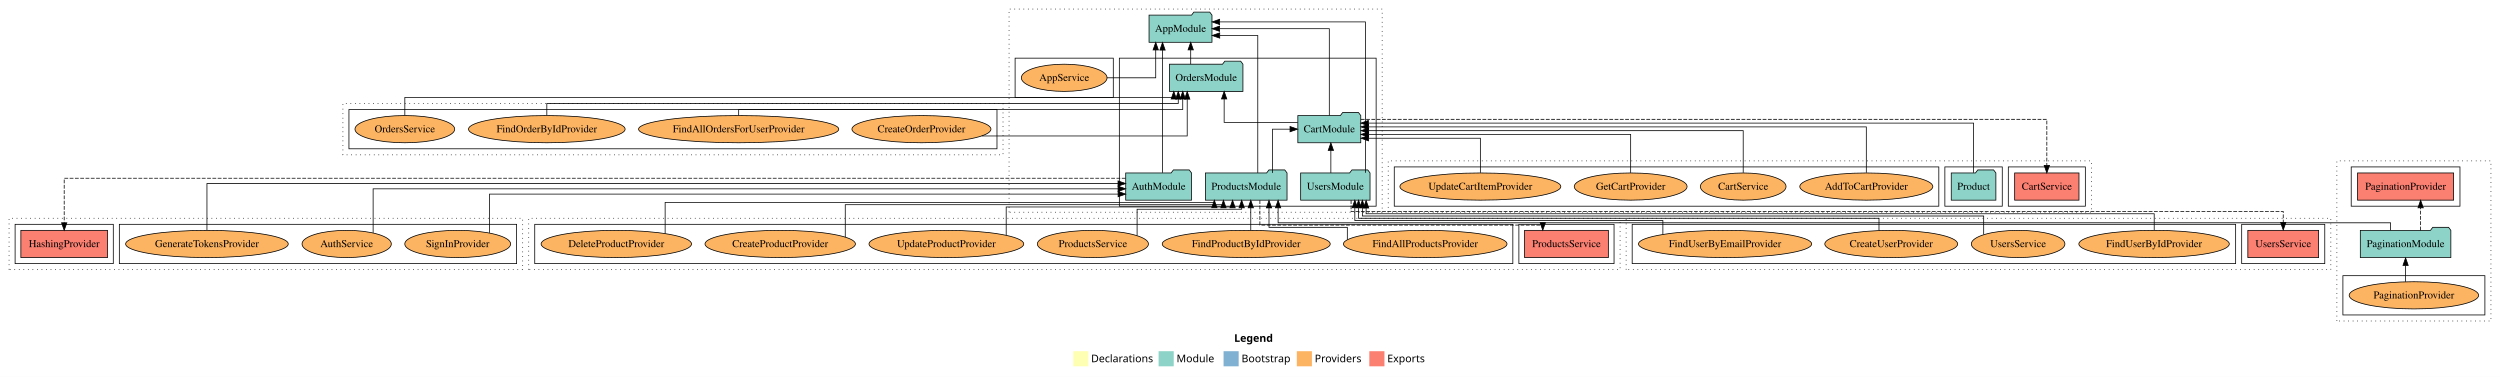
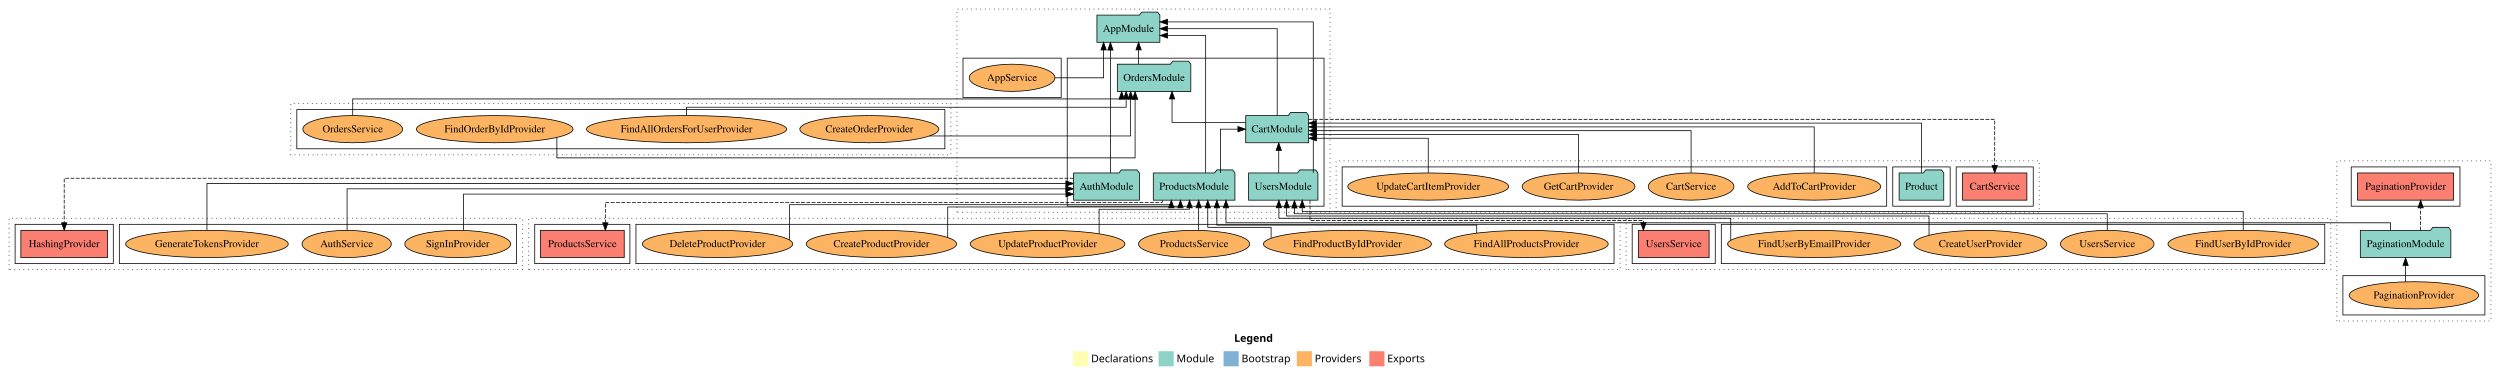
<svg xmlns="http://www.w3.org/2000/svg" width="3310pt" height="499pt" viewBox="0.00 0.00 3310.00 499.00">
  <g id="graph0" class="graph" transform="scale(1 1) rotate(0) translate(4 495)">
    <polygon fill="white" stroke="transparent" points="-4,4 -4,-495 3306,-495 3306,4 -4,4" />
    <text text-anchor="start" x="1630.01" y="-42.4" font-family="Times-12" font-weight="bold" font-size="14.00">Legend</text>
    <polygon fill="#ffffb3" stroke="transparent" points="1417,-10 1417,-30 1437,-30 1437,-10 1417,-10" />
    <text text-anchor="start" x="1440.63" y="-15.4" font-family="Times-12" font-size="14.00">  Declarations</text>
    <polygon fill="#8dd3c7" stroke="transparent" points="1530,-10 1530,-30 1550,-30 1550,-10 1530,-10" />
    <text text-anchor="start" x="1553.73" y="-15.4" font-family="Times-12" font-size="14.00">  Module</text>
    <polygon fill="#80b1d3" stroke="transparent" points="1616,-10 1616,-30 1636,-30 1636,-10 1616,-10" />
    <text text-anchor="start" x="1639.78" y="-15.4" font-family="Times-12" font-size="14.00">  Bootstrap</text>
    <polygon fill="#fdb462" stroke="transparent" points="1713,-10 1713,-30 1733,-30 1733,-10 1713,-10" />
    <text text-anchor="start" x="1736.67" y="-15.4" font-family="Times-12" font-size="14.00">  Providers</text>
    <polygon fill="#fb8072" stroke="transparent" points="1809,-10 1809,-30 1829,-30 1829,-10 1809,-10" />
    <text text-anchor="start" x="1832.73" y="-15.4" font-family="Times-12" font-size="14.00">  Exports</text>
-     <g id="clust1" class="cluster">
-       <polygon fill="none" stroke="black" stroke-dasharray="1,5" points="1332,-214 1332,-483 1826,-483 1826,-214 1332,-214" />
-     </g>
-     <g id="clust3" class="cluster">
-       <polygon fill="none" stroke="black" points="1478,-222 1478,-418 1818,-418 1818,-222 1478,-222" />
-     </g>
-     <g id="clust6" class="cluster">
-       <polygon fill="none" stroke="black" points="1340,-366 1340,-418 1470,-418 1470,-366 1340,-366" />
-     </g>
    <g id="clust25" class="cluster">
      <polygon fill="none" stroke="black" stroke-dasharray="1,5" points="3090,-70 3090,-282 3294,-282 3294,-70 3090,-70" />
    </g>
    <g id="clust28" class="cluster">
      <polygon fill="none" stroke="black" points="3109,-222 3109,-274 3253,-274 3253,-222 3109,-222" />
    </g>
    <g id="clust30" class="cluster">
      <polygon fill="none" stroke="black" points="3098,-78 3098,-130 3286,-130 3286,-78 3098,-78" />
    </g>
+     <g id="clust1" class="cluster">
+       <polygon fill="none" stroke="black" stroke-dasharray="1,5" points="1263,-214 1263,-483 1757,-483 1757,-214 1263,-214" />
+     </g>
+     <g id="clust3" class="cluster">
+       <polygon fill="none" stroke="black" points="1409,-222 1409,-418 1749,-418 1749,-222 1409,-222" />
+     </g>
+     <g id="clust6" class="cluster">
+       <polygon fill="none" stroke="black" points="1271,-366 1271,-418 1401,-418 1401,-366 1271,-366" />
+     </g>
    <g id="clust19" class="cluster">
-       <polygon fill="none" stroke="black" stroke-dasharray="1,5" points="450,-290 450,-358 1324,-358 1324,-290 450,-290" />
+       <polygon fill="none" stroke="black" stroke-dasharray="1,5" points="381,-290 381,-358 1255,-358 1255,-290 381,-290" />
    </g>
    <g id="clust24" class="cluster">
-       <polygon fill="none" stroke="black" points="458,-298 458,-350 1316,-350 1316,-298 458,-298" />
+       <polygon fill="none" stroke="black" points="389,-298 389,-350 1247,-350 1247,-298 389,-298" />
    </g>
    <g id="clust31" class="cluster">
      <polygon fill="none" stroke="black" stroke-dasharray="1,5" points="696,-138 696,-206 2141,-206 2141,-138 696,-138" />
    </g>
+     <g id="clust36" class="cluster">
+       <polygon fill="none" stroke="black" points="838,-146 838,-198 2133,-198 2133,-146 838,-146" />
+     </g>
    <g id="clust34" class="cluster">
-       <polygon fill="none" stroke="black" points="2007,-146 2007,-198 2133,-198 2133,-146 2007,-146" />
-     </g>
-     <g id="clust36" class="cluster">
-       <polygon fill="none" stroke="black" points="704,-146 704,-198 1999,-198 1999,-146 704,-146" />
+       <polygon fill="none" stroke="black" points="704,-146 704,-198 830,-198 830,-146 704,-146" />
    </g>
    <g id="clust37" class="cluster">
      <polygon fill="none" stroke="black" stroke-dasharray="1,5" points="2149,-138 2149,-206 3082,-206 3082,-138 2149,-138" />
    </g>
+     <g id="clust42" class="cluster">
+       <polygon fill="none" stroke="black" points="2275,-146 2275,-198 3074,-198 3074,-146 2275,-146" />
+     </g>
    <g id="clust40" class="cluster">
-       <polygon fill="none" stroke="black" points="2964,-146 2964,-198 3074,-198 3074,-146 2964,-146" />
-     </g>
-     <g id="clust42" class="cluster">
-       <polygon fill="none" stroke="black" points="2157,-146 2157,-198 2956,-198 2956,-146 2157,-146" />
+       <polygon fill="none" stroke="black" points="2157,-146 2157,-198 2267,-198 2267,-146 2157,-146" />
    </g>
    <g id="clust13" class="cluster">
-       <polygon fill="none" stroke="black" stroke-dasharray="1,5" points="1834,-214 1834,-282 2765,-282 2765,-214 1834,-214" />
+       <polygon fill="none" stroke="black" stroke-dasharray="1,5" points="1765,-214 1765,-282 2696,-282 2696,-214 1765,-214" />
    </g>
    <g id="clust16" class="cluster">
-       <polygon fill="none" stroke="black" points="2655,-222 2655,-274 2757,-274 2757,-222 2655,-222" />
+       <polygon fill="none" stroke="black" points="2586,-222 2586,-274 2688,-274 2688,-222 2586,-222" />
    </g>
    <g id="clust15" class="cluster">
-       <polygon fill="none" stroke="black" points="2571,-222 2571,-274 2647,-274 2647,-222 2571,-222" />
+       <polygon fill="none" stroke="black" points="2502,-222 2502,-274 2578,-274 2578,-222 2502,-222" />
    </g>
    <g id="clust18" class="cluster">
-       <polygon fill="none" stroke="black" points="1842,-222 1842,-274 2563,-274 2563,-222 1842,-222" />
+       <polygon fill="none" stroke="black" points="1773,-222 1773,-274 2494,-274 2494,-222 1773,-222" />
    </g>
    <g id="clust7" class="cluster">
      <polygon fill="none" stroke="black" stroke-dasharray="1,5" points="8,-138 8,-206 688,-206 688,-138 8,-138" />
    </g>
    <g id="clust12" class="cluster">
      <polygon fill="none" stroke="black" points="154,-146 154,-198 680,-198 680,-146 154,-146" />
    </g>
    <g id="clust10" class="cluster">
      <polygon fill="none" stroke="black" points="16,-146 16,-198 146,-198 146,-146 16,-146" />
    </g>
    <g id="node1" class="node">
-       <polygon fill="#8dd3c7" stroke="black" points="1573.55,-266 1570.55,-270 1549.55,-270 1546.55,-266 1486.45,-266 1486.45,-230 1573.55,-230 1573.55,-266" />
-       <text text-anchor="middle" x="1530" y="-243.8" font-family="Times,serif" font-size="14.00">AuthModule</text>
+       <polygon fill="#8dd3c7" stroke="black" points="1504.55,-266 1501.55,-270 1480.55,-270 1477.55,-266 1417.45,-266 1417.45,-230 1504.55,-230 1504.55,-266" />
+       <text text-anchor="middle" x="1461" y="-243.8" font-family="Times,serif" font-size="14.00">AuthModule</text>
    </g>
    <g id="node6" class="node">
-       <polygon fill="#8dd3c7" stroke="black" points="1600.66,-475 1597.66,-479 1576.66,-479 1573.66,-475 1517.34,-475 1517.34,-439 1600.66,-439 1600.66,-475" />
-       <text text-anchor="middle" x="1559" y="-452.8" font-family="Times,serif" font-size="14.00">AppModule</text>
+       <polygon fill="#8dd3c7" stroke="black" points="1531.66,-475 1528.66,-479 1507.66,-479 1504.66,-475 1448.34,-475 1448.34,-439 1531.66,-439 1531.66,-475" />
+       <text text-anchor="middle" x="1490" y="-452.8" font-family="Times,serif" font-size="14.00">AppModule</text>
    </g>
    <g id="edge1" class="edge">
-       <path fill="none" stroke="black" d="M1535.18,-266.18C1535.18,-266.18 1535.18,-428.71 1535.18,-428.71" />
-       <polygon fill="black" stroke="black" points="1531.68,-428.71 1535.18,-438.71 1538.68,-428.71 1531.68,-428.71" />
+       <path fill="none" stroke="black" d="M1466.18,-266.18C1466.18,-266.18 1466.18,-428.71 1466.18,-428.71" />
+       <polygon fill="black" stroke="black" points="1462.68,-428.71 1466.18,-438.71 1469.68,-428.71 1462.68,-428.71" />
    </g>
    <g id="node8" class="node">
      <polygon fill="#fb8072" stroke="black" points="138.37,-190 23.63,-190 23.63,-154 138.37,-154 138.37,-190" />
      <text text-anchor="middle" x="81" y="-167.8" font-family="Times,serif" font-size="14.00">HashingProvider </text>
    </g>
    <g id="edge7" class="edge">
-       <path fill="none" stroke="black" stroke-dasharray="5,2" d="M1486.24,-259C1244.27,-259 81,-259 81,-259 81,-259 81,-200.03 81,-200.03" />
+       <path fill="none" stroke="black" stroke-dasharray="5,2" d="M1417.42,-259C1182.85,-259 81,-259 81,-259 81,-259 81,-200.03 81,-200.03" />
      <polygon fill="black" stroke="black" points="84.5,-200.03 81,-190.03 77.5,-200.03 84.5,-200.03" />
    </g>
    <g id="node2" class="node">
-       <polygon fill="#8dd3c7" stroke="black" points="1797.65,-342 1794.65,-346 1773.65,-346 1770.65,-342 1714.35,-342 1714.35,-306 1797.65,-306 1797.65,-342" />
-       <text text-anchor="middle" x="1756" y="-319.8" font-family="Times,serif" font-size="14.00">CartModule</text>
+       <polygon fill="#8dd3c7" stroke="black" points="1728.65,-342 1725.65,-346 1704.65,-346 1701.65,-342 1645.35,-342 1645.35,-306 1728.65,-306 1728.65,-342" />
+       <text text-anchor="middle" x="1687" y="-319.8" font-family="Times,serif" font-size="14.00">CartModule</text>
    </g>
    <g id="node3" class="node">
-       <polygon fill="#8dd3c7" stroke="black" points="1641.64,-410 1638.64,-414 1617.64,-414 1614.64,-410 1544.36,-410 1544.36,-374 1641.64,-374 1641.64,-410" />
-       <text text-anchor="middle" x="1593" y="-387.8" font-family="Times,serif" font-size="14.00">OrdersModule</text>
+       <polygon fill="#8dd3c7" stroke="black" points="1572.64,-410 1569.64,-414 1548.64,-414 1545.64,-410 1475.36,-410 1475.36,-374 1572.64,-374 1572.64,-410" />
+       <text text-anchor="middle" x="1524" y="-387.8" font-family="Times,serif" font-size="14.00">OrdersModule</text>
    </g>
    <g id="edge19" class="edge">
-       <path fill="none" stroke="black" d="M1714.23,-333C1673.22,-333 1616.77,-333 1616.77,-333 1616.77,-333 1616.77,-363.98 1616.77,-363.98" />
-       <polygon fill="black" stroke="black" points="1613.27,-363.98 1616.77,-373.98 1620.27,-363.98 1613.27,-363.98" />
+       <path fill="none" stroke="black" d="M1645.23,-333C1604.22,-333 1547.77,-333 1547.77,-333 1547.77,-333 1547.77,-363.98 1547.77,-363.98" />
+       <polygon fill="black" stroke="black" points="1544.27,-363.98 1547.77,-373.98 1551.27,-363.98 1544.27,-363.98" />
    </g>
    <g id="edge2" class="edge">
-       <path fill="none" stroke="black" d="M1756,-342.21C1756,-378.64 1756,-457 1756,-457 1756,-457 1610.78,-457 1610.78,-457" />
-       <polygon fill="black" stroke="black" points="1610.78,-453.5 1600.78,-457 1610.78,-460.5 1610.78,-453.5" />
+       <path fill="none" stroke="black" d="M1687,-342.21C1687,-378.64 1687,-457 1687,-457 1687,-457 1541.78,-457 1541.78,-457" />
+       <polygon fill="black" stroke="black" points="1541.78,-453.5 1531.78,-457 1541.78,-460.5 1541.78,-453.5" />
    </g>
    <g id="node13" class="node">
-       <polygon fill="#fb8072" stroke="black" points="2748.58,-266 2663.42,-266 2663.42,-230 2748.58,-230 2748.58,-266" />
-       <text text-anchor="middle" x="2706" y="-243.8" font-family="Times,serif" font-size="14.00">CartService </text>
+       <polygon fill="#fb8072" stroke="black" points="2679.58,-266 2594.42,-266 2594.42,-230 2679.58,-230 2679.58,-266" />
+       <text text-anchor="middle" x="2637" y="-243.8" font-family="Times,serif" font-size="14.00">CartService </text>
    </g>
    <g id="edge14" class="edge">
-       <path fill="none" stroke="black" stroke-dasharray="5,2" d="M1797.74,-337C1981.09,-337 2706,-337 2706,-337 2706,-337 2706,-276.01 2706,-276.01" />
-       <polygon fill="black" stroke="black" points="2709.5,-276.01 2706,-266.01 2702.5,-276.01 2709.5,-276.01" />
+       <path fill="none" stroke="black" stroke-dasharray="5,2" d="M1728.74,-337C1912.09,-337 2637,-337 2637,-337 2637,-337 2637,-276.01 2637,-276.01" />
+       <polygon fill="black" stroke="black" points="2640.5,-276.01 2637,-266.01 2633.5,-276.01 2640.5,-276.01" />
    </g>
    <g id="edge3" class="edge">
-       <path fill="none" stroke="black" d="M1572.5,-410.11C1572.5,-410.11 1572.5,-428.99 1572.5,-428.99" />
-       <polygon fill="black" stroke="black" points="1569,-428.99 1572.5,-438.99 1576,-428.99 1569,-428.99" />
+       <path fill="none" stroke="black" d="M1503.5,-410.11C1503.5,-410.11 1503.5,-428.99 1503.5,-428.99" />
+       <polygon fill="black" stroke="black" points="1500,-428.99 1503.5,-438.99 1507,-428.99 1500,-428.99" />
    </g>
    <g id="node4" class="node">
-       <polygon fill="#8dd3c7" stroke="black" points="1700.04,-266 1697.04,-270 1676.04,-270 1673.04,-266 1591.96,-266 1591.96,-230 1700.04,-230 1700.04,-266" />
-       <text text-anchor="middle" x="1646" y="-243.8" font-family="Times,serif" font-size="14.00">ProductsModule</text>
+       <polygon fill="#8dd3c7" stroke="black" points="1631.04,-266 1628.04,-270 1607.04,-270 1604.04,-266 1522.96,-266 1522.96,-230 1631.04,-230 1631.04,-266" />
+       <text text-anchor="middle" x="1577" y="-243.8" font-family="Times,serif" font-size="14.00">ProductsModule</text>
    </g>
    <g id="edge12" class="edge">
-       <path fill="none" stroke="black" d="M1680.79,-266.01C1680.79,-288.49 1680.79,-324 1680.79,-324 1680.79,-324 1704,-324 1704,-324" />
-       <polygon fill="black" stroke="black" points="1704,-327.5 1714,-324 1704,-320.5 1704,-327.5" />
+       <path fill="none" stroke="black" d="M1611.79,-266.01C1611.79,-288.49 1611.79,-324 1611.79,-324 1611.79,-324 1635,-324 1635,-324" />
+       <polygon fill="black" stroke="black" points="1635,-327.5 1645,-324 1635,-320.5 1635,-327.5" />
    </g>
    <g id="edge4" class="edge">
-       <path fill="none" stroke="black" d="M1661.3,-266.1C1661.3,-315.33 1661.3,-448 1661.3,-448 1661.3,-448 1610.91,-448 1610.91,-448" />
-       <polygon fill="black" stroke="black" points="1610.91,-444.5 1600.91,-448 1610.91,-451.5 1610.91,-444.5" />
+       <path fill="none" stroke="black" d="M1592.3,-266.1C1592.3,-315.33 1592.3,-448 1592.3,-448 1592.3,-448 1541.91,-448 1541.91,-448" />
+       <polygon fill="black" stroke="black" points="1541.91,-444.5 1531.91,-448 1541.91,-451.5 1541.91,-444.5" />
    </g>
    <g id="node25" class="node">
-       <polygon fill="#fb8072" stroke="black" points="2125.47,-190 2014.53,-190 2014.53,-154 2125.47,-154 2125.47,-190" />
-       <text text-anchor="middle" x="2070" y="-167.8" font-family="Times,serif" font-size="14.00">ProductsService </text>
+       <polygon fill="#fb8072" stroke="black" points="822.47,-190 711.53,-190 711.53,-154 822.47,-154 822.47,-190" />
+       <text text-anchor="middle" x="767" y="-167.8" font-family="Times,serif" font-size="14.00">ProductsService </text>
    </g>
    <g id="edge27" class="edge">
-       <path fill="none" stroke="black" stroke-dasharray="5,2" d="M1664.09,-229.88C1664.09,-215.22 1664.09,-197 1664.09,-197 1664.09,-197 2038.63,-197 2038.63,-197 2038.63,-197 2038.63,-196.32 2038.63,-196.32" />
-       <polygon fill="black" stroke="black" points="2042.13,-200.17 2038.63,-190.17 2035.13,-200.17 2042.13,-200.17" />
+       <path fill="none" stroke="black" stroke-dasharray="5,2" d="M1534.79,-229.92C1534.79,-228.15 1534.79,-227 1534.79,-227 1534.79,-227 797.49,-227 797.49,-227 797.49,-227 797.49,-200.01 797.49,-200.01" />
+       <polygon fill="black" stroke="black" points="800.99,-200.01 797.49,-190.01 793.99,-200.01 800.99,-200.01" />
    </g>
    <g id="node5" class="node">
-       <polygon fill="#8dd3c7" stroke="black" points="1809.92,-266 1806.92,-270 1785.92,-270 1782.92,-266 1718.08,-266 1718.08,-230 1809.92,-230 1809.92,-266" />
-       <text text-anchor="middle" x="1764" y="-243.8" font-family="Times,serif" font-size="14.00">UsersModule</text>
+       <polygon fill="#8dd3c7" stroke="black" points="1740.92,-266 1737.92,-270 1716.92,-270 1713.92,-266 1649.08,-266 1649.08,-230 1740.92,-230 1740.92,-266" />
+       <text text-anchor="middle" x="1695" y="-243.8" font-family="Times,serif" font-size="14.00">UsersModule</text>
    </g>
    <g id="edge13" class="edge">
-       <path fill="none" stroke="black" d="M1758.06,-266.01C1758.06,-266.01 1758.06,-295.85 1758.06,-295.85" />
-       <polygon fill="black" stroke="black" points="1754.56,-295.85 1758.06,-305.85 1761.56,-295.85 1754.56,-295.85" />
+       <path fill="none" stroke="black" d="M1689.06,-266.01C1689.06,-266.01 1689.06,-295.85 1689.06,-295.85" />
+       <polygon fill="black" stroke="black" points="1685.56,-295.85 1689.06,-305.85 1692.56,-295.85 1685.56,-295.85" />
    </g>
    <g id="edge5" class="edge">
-       <path fill="none" stroke="black" d="M1803.77,-266.21C1803.77,-318.61 1803.77,-466 1803.77,-466 1803.77,-466 1610.8,-466 1610.8,-466" />
-       <polygon fill="black" stroke="black" points="1610.8,-462.5 1600.8,-466 1610.8,-469.5 1610.8,-462.5" />
+       <path fill="none" stroke="black" d="M1734.77,-266.21C1734.77,-318.61 1734.77,-466 1734.77,-466 1734.77,-466 1541.8,-466 1541.8,-466" />
+       <polygon fill="black" stroke="black" points="1541.8,-462.5 1531.8,-466 1541.8,-469.5 1541.8,-462.5" />
    </g>
    <g id="node32" class="node">
-       <polygon fill="#fb8072" stroke="black" points="3065.85,-190 2972.15,-190 2972.15,-154 3065.85,-154 3065.85,-190" />
-       <text text-anchor="middle" x="3019" y="-167.8" font-family="Times,serif" font-size="14.00">UsersService </text>
+       <polygon fill="#fb8072" stroke="black" points="2258.85,-190 2165.15,-190 2165.15,-154 2258.85,-154 2258.85,-190" />
+       <text text-anchor="middle" x="2212" y="-167.8" font-family="Times,serif" font-size="14.00">UsersService </text>
    </g>
    <g id="edge34" class="edge">
-       <path fill="none" stroke="black" stroke-dasharray="5,2" d="M1784.82,-229.96C1784.82,-222.25 1784.82,-215 1784.82,-215 1784.82,-215 3019,-215 3019,-215 3019,-215 3019,-200.49 3019,-200.49" />
-       <polygon fill="black" stroke="black" points="3022.5,-200.49 3019,-190.49 3015.5,-200.49 3022.5,-200.49" />
+       <path fill="none" stroke="black" stroke-dasharray="5,2" d="M1730.42,-229.96C1730.42,-217.44 1730.42,-203 1730.42,-203 1730.42,-203 2171.85,-203 2171.85,-203 2171.85,-203 2171.85,-200.03 2171.85,-200.03" />
+       <polygon fill="black" stroke="black" points="2175.35,-200.03 2171.85,-190.03 2168.35,-200.03 2175.35,-200.03" />
    </g>
    <g id="node7" class="node">
-       <ellipse fill="#fdb462" stroke="black" cx="1405" cy="-392" rx="56.74" ry="18" />
-       <text text-anchor="middle" x="1405" y="-387.8" font-family="Times,serif" font-size="14.00">AppService</text>
+       <ellipse fill="#fdb462" stroke="black" cx="1336" cy="-392" rx="56.74" ry="18" />
+       <text text-anchor="middle" x="1336" y="-387.8" font-family="Times,serif" font-size="14.00">AppService</text>
    </g>
    <g id="edge6" class="edge">
-       <path fill="none" stroke="black" d="M1461.68,-392C1493.22,-392 1526.18,-392 1526.18,-392 1526.18,-392 1526.18,-428.89 1526.18,-428.89" />
-       <polygon fill="black" stroke="black" points="1522.68,-428.89 1526.18,-438.89 1529.68,-428.89 1522.68,-428.89" />
+       <path fill="none" stroke="black" d="M1392.68,-392C1424.22,-392 1457.18,-392 1457.18,-392 1457.18,-392 1457.18,-428.89 1457.18,-428.89" />
+       <polygon fill="black" stroke="black" points="1453.68,-428.89 1457.18,-438.89 1460.68,-428.89 1453.68,-428.89" />
    </g>
    <g id="node9" class="node">
      <ellipse fill="#fdb462" stroke="black" cx="455" cy="-172" rx="59.11" ry="18" />
      <text text-anchor="middle" x="455" y="-167.8" font-family="Times,serif" font-size="14.00">AuthService</text>
    </g>
    <g id="edge8" class="edge">
-       <path fill="none" stroke="black" d="M490.02,-186.77C490.02,-208.1 490.02,-245 490.02,-245 490.02,-245 1476.31,-245 1476.31,-245" />
-       <polygon fill="black" stroke="black" points="1476.31,-248.5 1486.31,-245 1476.31,-241.5 1476.31,-248.5" />
+       <path fill="none" stroke="black" d="M455.52,-190.04C455.52,-211.66 455.52,-245 455.52,-245 455.52,-245 1407.15,-245 1407.15,-245" />
+       <polygon fill="black" stroke="black" points="1407.15,-248.5 1417.15,-245 1407.15,-241.5 1407.15,-248.5" />
    </g>
    <g id="node10" class="node">
      <ellipse fill="#fdb462" stroke="black" cx="270" cy="-172" rx="107.63" ry="18" />
      <text text-anchor="middle" x="270" y="-167.8" font-family="Times,serif" font-size="14.00">GenerateTokensProvider</text>
    </g>
    <g id="edge9" class="edge">
-       <path fill="none" stroke="black" d="M270,-190.15C270,-213.76 270,-252 270,-252 270,-252 1476.26,-252 1476.26,-252" />
-       <polygon fill="black" stroke="black" points="1476.26,-255.5 1486.26,-252 1476.26,-248.5 1476.26,-255.5" />
+       <path fill="none" stroke="black" d="M270,-190.15C270,-213.76 270,-252 270,-252 270,-252 1407.2,-252 1407.2,-252" />
+       <polygon fill="black" stroke="black" points="1407.2,-255.5 1417.2,-252 1407.2,-248.5 1407.2,-255.5" />
    </g>
    <g id="node11" class="node">
      <ellipse fill="#fdb462" stroke="black" cx="602" cy="-172" rx="70.08" ry="18" />
      <text text-anchor="middle" x="602" y="-167.8" font-family="Times,serif" font-size="14.00">SignInProvider</text>
    </g>
    <g id="edge10" class="edge">
-       <path fill="none" stroke="black" d="M644.11,-186.65C644.11,-206.09 644.11,-238 644.11,-238 644.11,-238 1476.37,-238 1476.37,-238" />
-       <polygon fill="black" stroke="black" points="1476.37,-241.5 1486.37,-238 1476.37,-234.5 1476.37,-241.5" />
+       <path fill="none" stroke="black" d="M609.61,-190.03C609.61,-209.58 609.61,-238 609.61,-238 609.61,-238 1407.31,-238 1407.31,-238" />
+       <polygon fill="black" stroke="black" points="1407.31,-241.5 1417.31,-238 1407.31,-234.5 1407.31,-241.5" />
    </g>
    <g id="node12" class="node">
-       <polygon fill="#8dd3c7" stroke="black" points="2638.55,-266 2635.55,-270 2614.55,-270 2611.55,-266 2579.45,-266 2579.45,-230 2638.55,-230 2638.55,-266" />
-       <text text-anchor="middle" x="2609" y="-243.8" font-family="Times,serif" font-size="14.00">Product</text>
+       <polygon fill="#8dd3c7" stroke="black" points="2569.55,-266 2566.55,-270 2545.55,-270 2542.55,-266 2510.45,-266 2510.45,-230 2569.55,-230 2569.55,-266" />
+       <text text-anchor="middle" x="2540" y="-243.8" font-family="Times,serif" font-size="14.00">Product</text>
    </g>
    <g id="edge11" class="edge">
-       <path fill="none" stroke="black" d="M2609,-266.23C2609,-290.93 2609,-332 2609,-332 2609,-332 1807.72,-332 1807.72,-332" />
-       <polygon fill="black" stroke="black" points="1807.72,-328.5 1797.72,-332 1807.72,-335.5 1807.72,-328.5" />
+       <path fill="none" stroke="black" d="M2540,-266.23C2540,-290.93 2540,-332 2540,-332 2540,-332 1738.72,-332 1738.72,-332" />
+       <polygon fill="black" stroke="black" points="1738.72,-328.5 1728.72,-332 1738.72,-335.5 1738.72,-328.5" />
    </g>
    <g id="node14" class="node">
-       <ellipse fill="#fdb462" stroke="black" cx="2467" cy="-248" rx="88.04" ry="18" />
-       <text text-anchor="middle" x="2467" y="-243.8" font-family="Times,serif" font-size="14.00">AddToCartProvider</text>
+       <ellipse fill="#fdb462" stroke="black" cx="2398" cy="-248" rx="88.04" ry="18" />
+       <text text-anchor="middle" x="2398" y="-243.8" font-family="Times,serif" font-size="14.00">AddToCartProvider</text>
    </g>
    <g id="edge15" class="edge">
-       <path fill="none" stroke="black" d="M2467,-266.32C2467,-289.66 2467,-327 2467,-327 2467,-327 1807.82,-327 1807.82,-327" />
-       <polygon fill="black" stroke="black" points="1807.82,-323.5 1797.82,-327 1807.82,-330.5 1807.82,-323.5" />
+       <path fill="none" stroke="black" d="M2398,-266.32C2398,-289.66 2398,-327 2398,-327 2398,-327 1738.82,-327 1738.82,-327" />
+       <polygon fill="black" stroke="black" points="1738.82,-323.5 1728.82,-327 1738.82,-330.5 1738.82,-323.5" />
    </g>
    <g id="node15" class="node">
-       <ellipse fill="#fdb462" stroke="black" cx="2304" cy="-248" rx="56.73" ry="18" />
-       <text text-anchor="middle" x="2304" y="-243.8" font-family="Times,serif" font-size="14.00">CartService</text>
+       <ellipse fill="#fdb462" stroke="black" cx="2235" cy="-248" rx="56.73" ry="18" />
+       <text text-anchor="middle" x="2235" y="-243.8" font-family="Times,serif" font-size="14.00">CartService</text>
    </g>
    <g id="edge16" class="edge">
-       <path fill="none" stroke="black" d="M2304,-266.29C2304,-288.21 2304,-322 2304,-322 2304,-322 1808.09,-322 1808.09,-322" />
-       <polygon fill="black" stroke="black" points="1808.09,-318.5 1798.09,-322 1808.09,-325.5 1808.09,-318.5" />
+       <path fill="none" stroke="black" d="M2235,-266.29C2235,-288.21 2235,-322 2235,-322 2235,-322 1739.09,-322 1739.09,-322" />
+       <polygon fill="black" stroke="black" points="1739.09,-318.5 1729.09,-322 1739.09,-325.5 1739.09,-318.5" />
    </g>
    <g id="node16" class="node">
-       <ellipse fill="#fdb462" stroke="black" cx="2155" cy="-248" rx="74.71" ry="18" />
-       <text text-anchor="middle" x="2155" y="-243.8" font-family="Times,serif" font-size="14.00">GetCartProvider</text>
+       <ellipse fill="#fdb462" stroke="black" cx="2086" cy="-248" rx="74.71" ry="18" />
+       <text text-anchor="middle" x="2086" y="-243.8" font-family="Times,serif" font-size="14.00">GetCartProvider</text>
    </g>
    <g id="edge17" class="edge">
-       <path fill="none" stroke="black" d="M2155,-266.13C2155,-286.57 2155,-317 2155,-317 2155,-317 1807.95,-317 1807.95,-317" />
-       <polygon fill="black" stroke="black" points="1807.95,-313.5 1797.95,-317 1807.95,-320.5 1807.95,-313.5" />
+       <path fill="none" stroke="black" d="M2086,-266.13C2086,-286.57 2086,-317 2086,-317 2086,-317 1738.95,-317 1738.95,-317" />
+       <polygon fill="black" stroke="black" points="1738.95,-313.5 1728.95,-317 1738.95,-320.5 1738.95,-313.5" />
    </g>
    <g id="node17" class="node">
-       <ellipse fill="#fdb462" stroke="black" cx="1956" cy="-248" rx="106.5" ry="18" />
-       <text text-anchor="middle" x="1956" y="-243.8" font-family="Times,serif" font-size="14.00">UpdateCartItemProvider</text>
+       <ellipse fill="#fdb462" stroke="black" cx="1887" cy="-248" rx="106.5" ry="18" />
+       <text text-anchor="middle" x="1887" y="-243.8" font-family="Times,serif" font-size="14.00">UpdateCartItemProvider</text>
    </g>
    <g id="edge18" class="edge">
-       <path fill="none" stroke="black" d="M1956,-266.17C1956,-285.09 1956,-312 1956,-312 1956,-312 1807.93,-312 1807.93,-312" />
-       <polygon fill="black" stroke="black" points="1807.93,-308.5 1797.93,-312 1807.93,-315.5 1807.93,-308.5" />
+       <path fill="none" stroke="black" d="M1887,-266.17C1887,-285.09 1887,-312 1887,-312 1887,-312 1738.93,-312 1738.93,-312" />
+       <polygon fill="black" stroke="black" points="1738.93,-308.5 1728.93,-312 1738.93,-315.5 1738.93,-308.5" />
    </g>
    <g id="node18" class="node">
-       <ellipse fill="#fdb462" stroke="black" cx="1216" cy="-324" rx="92.01" ry="18" />
-       <text text-anchor="middle" x="1216" y="-319.8" font-family="Times,serif" font-size="14.00">CreateOrderProvider</text>
+       <ellipse fill="#fdb462" stroke="black" cx="1147" cy="-324" rx="92.01" ry="18" />
+       <text text-anchor="middle" x="1147" y="-319.8" font-family="Times,serif" font-size="14.00">CreateOrderProvider</text>
    </g>
    <g id="edge20" class="edge">
-       <path fill="none" stroke="black" d="M1295.84,-315C1399.65,-315 1567.86,-315 1567.86,-315 1567.86,-315 1567.86,-363.75 1567.86,-363.75" />
-       <polygon fill="black" stroke="black" points="1564.36,-363.75 1567.86,-373.75 1571.36,-363.75 1564.36,-363.75" />
+       <path fill="none" stroke="black" d="M1226.8,-315C1328.96,-315 1492.94,-315 1492.94,-315 1492.94,-315 1492.94,-363.75 1492.94,-363.75" />
+       <polygon fill="black" stroke="black" points="1489.44,-363.75 1492.94,-373.75 1496.44,-363.75 1489.44,-363.75" />
    </g>
    <g id="node19" class="node">
-       <ellipse fill="#fdb462" stroke="black" cx="974" cy="-324" rx="132.5" ry="18" />
-       <text text-anchor="middle" x="974" y="-319.8" font-family="Times,serif" font-size="14.00">FindAllOrdersForUserProvider</text>
+       <ellipse fill="#fdb462" stroke="black" cx="905" cy="-324" rx="132.5" ry="18" />
+       <text text-anchor="middle" x="905" y="-319.8" font-family="Times,serif" font-size="14.00">FindAllOrdersForUserProvider</text>
    </g>
    <g id="edge21" class="edge">
-       <path fill="none" stroke="black" d="M974,-342.06C974,-346.49 974,-350 974,-350 974,-350 1561.94,-350 1561.94,-350 1561.94,-350 1561.94,-363.94 1561.94,-363.94" />
-       <polygon fill="black" stroke="black" points="1558.44,-363.94 1561.94,-373.94 1565.44,-363.94 1558.44,-363.94" />
+       <path fill="none" stroke="black" d="M905,-342.2C905,-348.03 905,-353 905,-353 905,-353 1487.02,-353 1487.02,-353 1487.02,-353 1487.02,-363.87 1487.02,-363.87" />
+       <polygon fill="black" stroke="black" points="1483.52,-363.87 1487.02,-373.87 1490.52,-363.87 1483.52,-363.87" />
    </g>
    <g id="node20" class="node">
-       <ellipse fill="#fdb462" stroke="black" cx="720" cy="-324" rx="103.65" ry="18" />
-       <text text-anchor="middle" x="720" y="-319.8" font-family="Times,serif" font-size="14.00">FindOrderByIdProvider</text>
+       <ellipse fill="#fdb462" stroke="black" cx="651" cy="-324" rx="103.65" ry="18" />
+       <text text-anchor="middle" x="651" y="-319.8" font-family="Times,serif" font-size="14.00">FindOrderByIdProvider</text>
    </g>
    <g id="edge22" class="edge">
-       <path fill="none" stroke="black" d="M720,-342.19C720,-350.28 720,-358 720,-358 720,-358 1556.02,-358 1556.02,-358 1556.02,-358 1556.02,-363.81 1556.02,-363.81" />
-       <polygon fill="black" stroke="black" points="1552.52,-363.81 1556.02,-373.81 1559.52,-363.81 1552.52,-363.81" />
+       <path fill="none" stroke="black" d="M733.3,-312.8C733.3,-301.6 733.3,-286 733.3,-286 733.3,-286 1498.86,-286 1498.86,-286 1498.86,-286 1498.86,-363.54 1498.86,-363.54" />
+       <polygon fill="black" stroke="black" points="1495.36,-363.54 1498.86,-373.54 1502.36,-363.54 1495.36,-363.54" />
    </g>
    <g id="node21" class="node">
-       <ellipse fill="#fdb462" stroke="black" cx="532" cy="-324" rx="66.03" ry="18" />
-       <text text-anchor="middle" x="532" y="-319.8" font-family="Times,serif" font-size="14.00">OrdersService</text>
+       <ellipse fill="#fdb462" stroke="black" cx="463" cy="-324" rx="66.03" ry="18" />
+       <text text-anchor="middle" x="463" y="-319.8" font-family="Times,serif" font-size="14.00">OrdersService</text>
    </g>
    <g id="edge23" class="edge">
-       <path fill="none" stroke="black" d="M532,-342.06C532,-353.44 532,-366 532,-366 532,-366 1550.1,-366 1550.1,-366 1550.1,-366 1550.1,-366.79 1550.1,-366.79" />
-       <polygon fill="black" stroke="black" points="1546.6,-363.94 1550.1,-373.94 1553.6,-363.94 1546.6,-363.94" />
+       <path fill="none" stroke="black" d="M463,-342.13C463,-352.71 463,-364 463,-364 463,-364 1481.1,-364 1481.1,-364 1481.1,-364 1481.1,-364.98 1481.1,-364.98" />
+       <polygon fill="black" stroke="black" points="1477.6,-363.79 1481.1,-373.79 1484.6,-363.79 1477.6,-363.79" />
    </g>
    <g id="node22" class="node">
      <polygon fill="#fb8072" stroke="black" points="3244.59,-266 3117.41,-266 3117.41,-230 3244.59,-230 3244.59,-266" />
      <text text-anchor="middle" x="3181" y="-243.8" font-family="Times,serif" font-size="14.00">PaginationProvider </text>
    </g>
    <g id="node23" class="node">
      <polygon fill="#8dd3c7" stroke="black" points="3240.93,-190 3237.93,-194 3216.93,-194 3213.93,-190 3121.07,-190 3121.07,-154 3240.93,-154 3240.93,-190" />
      <text text-anchor="middle" x="3181" y="-167.8" font-family="Times,serif" font-size="14.00">PaginationModule</text>
    </g>
    <g id="edge26" class="edge">
-       <path fill="none" stroke="black" d="M3161.09,-190.21C3161.09,-195.55 3161.09,-200 3161.09,-200 3161.09,-200 1688.21,-200 1688.21,-200 1688.21,-200 1688.21,-219.85 1688.21,-219.85" />
-       <polygon fill="black" stroke="black" points="1684.71,-219.85 1688.21,-229.85 1691.71,-219.85 1684.71,-219.85" />
+       <path fill="none" stroke="black" d="M3161.09,-190.21C3161.09,-195.55 3161.09,-200 3161.09,-200 3161.09,-200 1619.21,-200 1619.21,-200 1619.21,-200 1619.21,-219.85 1619.21,-219.85" />
+       <polygon fill="black" stroke="black" points="1615.71,-219.85 1619.21,-229.85 1622.71,-219.85 1615.71,-219.85" />
    </g>
    <g id="edge24" class="edge">
      <path fill="none" stroke="black" stroke-dasharray="5,2" d="M3200.91,-190.01C3200.91,-190.01 3200.91,-219.85 3200.91,-219.85" />
      <polygon fill="black" stroke="black" points="3197.41,-219.85 3200.91,-229.85 3204.41,-219.85 3197.41,-219.85" />
    </g>
    <g id="node24" class="node">
      <ellipse fill="#fdb462" stroke="black" cx="3192" cy="-104" rx="85.69" ry="18" />
      <text text-anchor="middle" x="3192" y="-99.8" font-family="Times,serif" font-size="14.00">PaginationProvider</text>
    </g>
    <g id="edge25" class="edge">
      <path fill="none" stroke="black" d="M3181,-121.87C3181,-121.87 3181,-143.54 3181,-143.54" />
      <polygon fill="black" stroke="black" points="3177.5,-143.54 3181,-153.54 3184.5,-143.54 3177.5,-143.54" />
    </g>
    <g id="node26" class="node">
-       <ellipse fill="#fdb462" stroke="black" cx="1029" cy="-172" rx="99.56" ry="18" />
-       <text text-anchor="middle" x="1029" y="-167.8" font-family="Times,serif" font-size="14.00">CreateProductProvider</text>
+       <ellipse fill="#fdb462" stroke="black" cx="1163" cy="-172" rx="99.56" ry="18" />
+       <text text-anchor="middle" x="1163" y="-167.8" font-family="Times,serif" font-size="14.00">CreateProductProvider</text>
    </g>
    <g id="edge28" class="edge">
-       <path fill="none" stroke="black" d="M1115.12,-181.06C1115.12,-195.96 1115.12,-224 1115.12,-224 1115.12,-224 1615.85,-224 1615.85,-224 1615.85,-224 1615.85,-224.58 1615.85,-224.58" />
-       <polygon fill="black" stroke="black" points="1612.35,-219.81 1615.85,-229.81 1619.35,-219.81 1612.35,-219.81" />
+       <path fill="none" stroke="black" d="M1250.77,-180.54C1250.77,-194.57 1250.77,-221 1250.77,-221 1250.77,-221 1558.91,-221 1558.91,-221 1558.91,-221 1558.91,-221.88 1558.91,-221.88" />
+       <polygon fill="black" stroke="black" points="1555.41,-219.84 1558.91,-229.84 1562.41,-219.84 1555.41,-219.84" />
    </g>
    <g id="node27" class="node">
-       <ellipse fill="#fdb462" stroke="black" cx="812" cy="-172" rx="99.56" ry="18" />
-       <text text-anchor="middle" x="812" y="-167.8" font-family="Times,serif" font-size="14.00">DeleteProductProvider</text>
+       <ellipse fill="#fdb462" stroke="black" cx="946" cy="-172" rx="99.56" ry="18" />
+       <text text-anchor="middle" x="946" y="-167.8" font-family="Times,serif" font-size="14.00">DeleteProductProvider</text>
    </g>
    <g id="edge29" class="edge">
-       <path fill="none" stroke="black" d="M876.64,-185.88C876.64,-202.17 876.64,-227 876.64,-227 876.64,-227 1603.79,-227 1603.79,-227 1603.79,-227 1603.79,-227.29 1603.79,-227.29" />
-       <polygon fill="black" stroke="black" points="1600.29,-219.92 1603.79,-229.92 1607.29,-219.92 1600.29,-219.92" />
+       <path fill="none" stroke="black" d="M1041.39,-177.18C1041.39,-190.33 1041.39,-224 1041.39,-224 1041.39,-224 1546.85,-224 1546.85,-224 1546.85,-224 1546.85,-224.58 1546.85,-224.58" />
+       <polygon fill="black" stroke="black" points="1543.35,-219.81 1546.85,-229.81 1550.35,-219.81 1543.35,-219.81" />
    </g>
    <g id="node28" class="node">
-       <ellipse fill="#fdb462" stroke="black" cx="1883" cy="-172" rx="108.26" ry="18" />
-       <text text-anchor="middle" x="1883" y="-167.8" font-family="Times,serif" font-size="14.00">FindAllProductsProvider</text>
+       <ellipse fill="#fdb462" stroke="black" cx="2017" cy="-172" rx="108.26" ry="18" />
+       <text text-anchor="middle" x="2017" y="-167.8" font-family="Times,serif" font-size="14.00">FindAllProductsProvider</text>
    </g>
    <g id="edge30" class="edge">
-       <path fill="none" stroke="black" d="M1779.85,-177.55C1779.85,-184.07 1779.85,-194 1779.85,-194 1779.85,-194 1676.15,-194 1676.15,-194 1676.15,-194 1676.15,-219.72 1676.15,-219.72" />
-       <polygon fill="black" stroke="black" points="1672.65,-219.72 1676.15,-229.72 1679.65,-219.72 1672.65,-219.72" />
+       <path fill="none" stroke="black" d="M1951.18,-186.54C1951.18,-192.04 1951.18,-197 1951.18,-197 1951.18,-197 1607.15,-197 1607.15,-197 1607.15,-197 1607.15,-219.88 1607.15,-219.88" />
+       <polygon fill="black" stroke="black" points="1603.65,-219.88 1607.15,-229.88 1610.65,-219.88 1603.65,-219.88" />
    </g>
    <g id="node29" class="node">
-       <ellipse fill="#fdb462" stroke="black" cx="1646" cy="-172" rx="111.2" ry="18" />
-       <text text-anchor="middle" x="1646" y="-167.8" font-family="Times,serif" font-size="14.00">FindProductByIdProvider</text>
+       <ellipse fill="#fdb462" stroke="black" cx="1780" cy="-172" rx="111.2" ry="18" />
+       <text text-anchor="middle" x="1780" y="-167.8" font-family="Times,serif" font-size="14.00">FindProductByIdProvider</text>
    </g>
    <g id="edge31" class="edge">
-       <path fill="none" stroke="black" d="M1652.03,-190.01C1652.03,-190.01 1652.03,-219.85 1652.03,-219.85" />
-       <polygon fill="black" stroke="black" points="1648.53,-219.85 1652.03,-229.85 1655.53,-219.85 1648.53,-219.85" />
+       <path fill="none" stroke="black" d="M1678.94,-179.94C1678.94,-186.24 1678.94,-194 1678.94,-194 1678.94,-194 1595.09,-194 1595.09,-194 1595.09,-194 1595.09,-219.72 1595.09,-219.72" />
+       <polygon fill="black" stroke="black" points="1591.59,-219.72 1595.09,-229.72 1598.59,-219.72 1591.59,-219.72" />
    </g>
    <g id="node30" class="node">
-       <ellipse fill="#fdb462" stroke="black" cx="1443" cy="-172" rx="73.57" ry="18" />
-       <text text-anchor="middle" x="1443" y="-167.8" font-family="Times,serif" font-size="14.00">ProductsService</text>
+       <ellipse fill="#fdb462" stroke="black" cx="1577" cy="-172" rx="73.57" ry="18" />
+       <text text-anchor="middle" x="1577" y="-167.8" font-family="Times,serif" font-size="14.00">ProductsService</text>
    </g>
    <g id="edge32" class="edge">
-       <path fill="none" stroke="black" d="M1501.51,-183.14C1501.51,-196.75 1501.51,-218 1501.51,-218 1501.51,-218 1639.97,-218 1639.97,-218 1639.97,-218 1639.97,-219.86 1639.97,-219.86" />
-       <polygon fill="black" stroke="black" points="1636.47,-219.86 1639.97,-229.86 1643.47,-219.86 1636.47,-219.86" />
+       <path fill="none" stroke="black" d="M1583.03,-190.01C1583.03,-190.01 1583.03,-219.85 1583.03,-219.85" />
+       <polygon fill="black" stroke="black" points="1579.53,-219.85 1583.03,-229.85 1586.53,-219.85 1579.53,-219.85" />
    </g>
    <g id="node31" class="node">
-       <ellipse fill="#fdb462" stroke="black" cx="1249" cy="-172" rx="102.43" ry="18" />
-       <text text-anchor="middle" x="1249" y="-167.8" font-family="Times,serif" font-size="14.00">UpdateProductProvider</text>
+       <ellipse fill="#fdb462" stroke="black" cx="1383" cy="-172" rx="102.43" ry="18" />
+       <text text-anchor="middle" x="1383" y="-167.8" font-family="Times,serif" font-size="14.00">UpdateProductProvider</text>
    </g>
    <g id="edge33" class="edge">
-       <path fill="none" stroke="black" d="M1328.19,-183.61C1328.19,-198.1 1328.19,-221 1328.19,-221 1328.19,-221 1627.91,-221 1627.91,-221 1627.91,-221 1627.91,-221.88 1627.91,-221.88" />
-       <polygon fill="black" stroke="black" points="1624.41,-219.84 1627.91,-229.84 1631.41,-219.84 1624.41,-219.84" />
+       <path fill="none" stroke="black" d="M1451.22,-185.55C1451.22,-199.12 1451.22,-218 1451.22,-218 1451.22,-218 1570.97,-218 1570.97,-218 1570.97,-218 1570.97,-219.86 1570.97,-219.86" />
+       <polygon fill="black" stroke="black" points="1567.47,-219.86 1570.97,-229.86 1574.47,-219.86 1567.47,-219.86" />
    </g>
    <g id="node33" class="node">
-       <ellipse fill="#fdb462" stroke="black" cx="2500" cy="-172" rx="87.94" ry="18" />
-       <text text-anchor="middle" x="2500" y="-167.8" font-family="Times,serif" font-size="14.00">CreateUserProvider</text>
+       <ellipse fill="#fdb462" stroke="black" cx="2618" cy="-172" rx="87.94" ry="18" />
+       <text text-anchor="middle" x="2618" y="-167.8" font-family="Times,serif" font-size="14.00">CreateUserProvider</text>
    </g>
    <g id="edge35" class="edge">
-       <path fill="none" stroke="black" d="M2483.78,-189.8C2483.78,-198.02 2483.78,-206 2483.78,-206 2483.78,-206 1794.78,-206 1794.78,-206 1794.78,-206 1794.78,-219.94 1794.78,-219.94" />
-       <polygon fill="black" stroke="black" points="1791.28,-219.94 1794.78,-229.94 1798.28,-219.94 1791.28,-219.94" />
+       <path fill="none" stroke="black" d="M2550.03,-183.71C2550.03,-194.55 2550.03,-209 2550.03,-209 2550.03,-209 1699.53,-209 1699.53,-209 1699.53,-209 1699.53,-219.87 1699.53,-219.87" />
+       <polygon fill="black" stroke="black" points="1696.03,-219.87 1699.53,-229.87 1703.03,-219.87 1696.03,-219.87" />
    </g>
    <g id="node34" class="node">
-       <ellipse fill="#fdb462" stroke="black" cx="2280" cy="-172" rx="114.62" ry="18" />
-       <text text-anchor="middle" x="2280" y="-167.8" font-family="Times,serif" font-size="14.00">FindUserByEmailProvider</text>
+       <ellipse fill="#fdb462" stroke="black" cx="2398" cy="-172" rx="114.62" ry="18" />
+       <text text-anchor="middle" x="2398" y="-167.8" font-family="Times,serif" font-size="14.00">FindUserByEmailProvider</text>
    </g>
    <g id="edge36" class="edge">
-       <path fill="none" stroke="black" d="M2197.65,-184.61C2197.65,-193.19 2197.65,-203 2197.65,-203 2197.65,-203 1789.8,-203 1789.8,-203 1789.8,-203 1789.8,-219.96 1789.8,-219.96" />
-       <polygon fill="black" stroke="black" points="1786.3,-219.96 1789.8,-229.96 1793.3,-219.96 1786.3,-219.96" />
+       <path fill="none" stroke="black" d="M2287.53,-177.02C2287.53,-186.47 2287.53,-206 2287.53,-206 2287.53,-206 1689.24,-206 1689.24,-206 1689.24,-206 1689.24,-219.94 1689.24,-219.94" />
+       <polygon fill="black" stroke="black" points="1685.74,-219.94 1689.24,-229.94 1692.74,-219.94 1685.74,-219.94" />
    </g>
    <g id="node35" class="node">
-       <ellipse fill="#fdb462" stroke="black" cx="2848" cy="-172" rx="99.58" ry="18" />
-       <text text-anchor="middle" x="2848" y="-167.8" font-family="Times,serif" font-size="14.00">FindUserByIdProvider</text>
+       <ellipse fill="#fdb462" stroke="black" cx="2966" cy="-172" rx="99.58" ry="18" />
+       <text text-anchor="middle" x="2966" y="-167.8" font-family="Times,serif" font-size="14.00">FindUserByIdProvider</text>
    </g>
    <g id="edge37" class="edge">
-       <path fill="none" stroke="black" d="M2848.16,-190.13C2848.16,-200.71 2848.16,-212 2848.16,-212 2848.16,-212 1804.73,-212 1804.73,-212 1804.73,-212 1804.73,-219.58 1804.73,-219.58" />
-       <polygon fill="black" stroke="black" points="1801.23,-219.58 1804.73,-229.58 1808.23,-219.58 1801.23,-219.58" />
+       <path fill="none" stroke="black" d="M2966,-190.49C2966,-202.14 2966,-215 2966,-215 2966,-215 1720.12,-215 1720.12,-215 1720.12,-215 1720.12,-219.96 1720.12,-219.96" />
+       <polygon fill="black" stroke="black" points="1716.62,-219.96 1720.12,-229.96 1723.62,-219.96 1716.62,-219.96" />
    </g>
    <g id="node36" class="node">
-       <ellipse fill="#fdb462" stroke="black" cx="2668" cy="-172" rx="61.95" ry="18" />
-       <text text-anchor="middle" x="2668" y="-167.8" font-family="Times,serif" font-size="14.00">UsersService</text>
+       <ellipse fill="#fdb462" stroke="black" cx="2786" cy="-172" rx="61.95" ry="18" />
+       <text text-anchor="middle" x="2786" y="-167.8" font-family="Times,serif" font-size="14.00">UsersService</text>
    </g>
    <g id="edge38" class="edge">
-       <path fill="none" stroke="black" d="M2622.4,-184.53C2622.4,-195.26 2622.4,-209 2622.4,-209 2622.4,-209 1799.76,-209 1799.76,-209 1799.76,-209 1799.76,-219.87 1799.76,-219.87" />
-       <polygon fill="black" stroke="black" points="1796.26,-219.87 1799.76,-229.87 1803.26,-219.87 1796.26,-219.87" />
+       <path fill="none" stroke="black" d="M2786,-190.13C2786,-200.71 2786,-212 2786,-212 2786,-212 1709.83,-212 1709.83,-212 1709.83,-212 1709.83,-219.58 1709.83,-219.58" />
+       <polygon fill="black" stroke="black" points="1706.33,-219.58 1709.83,-229.58 1713.33,-219.58 1706.33,-219.58" />
    </g>
  </g>
</svg>
